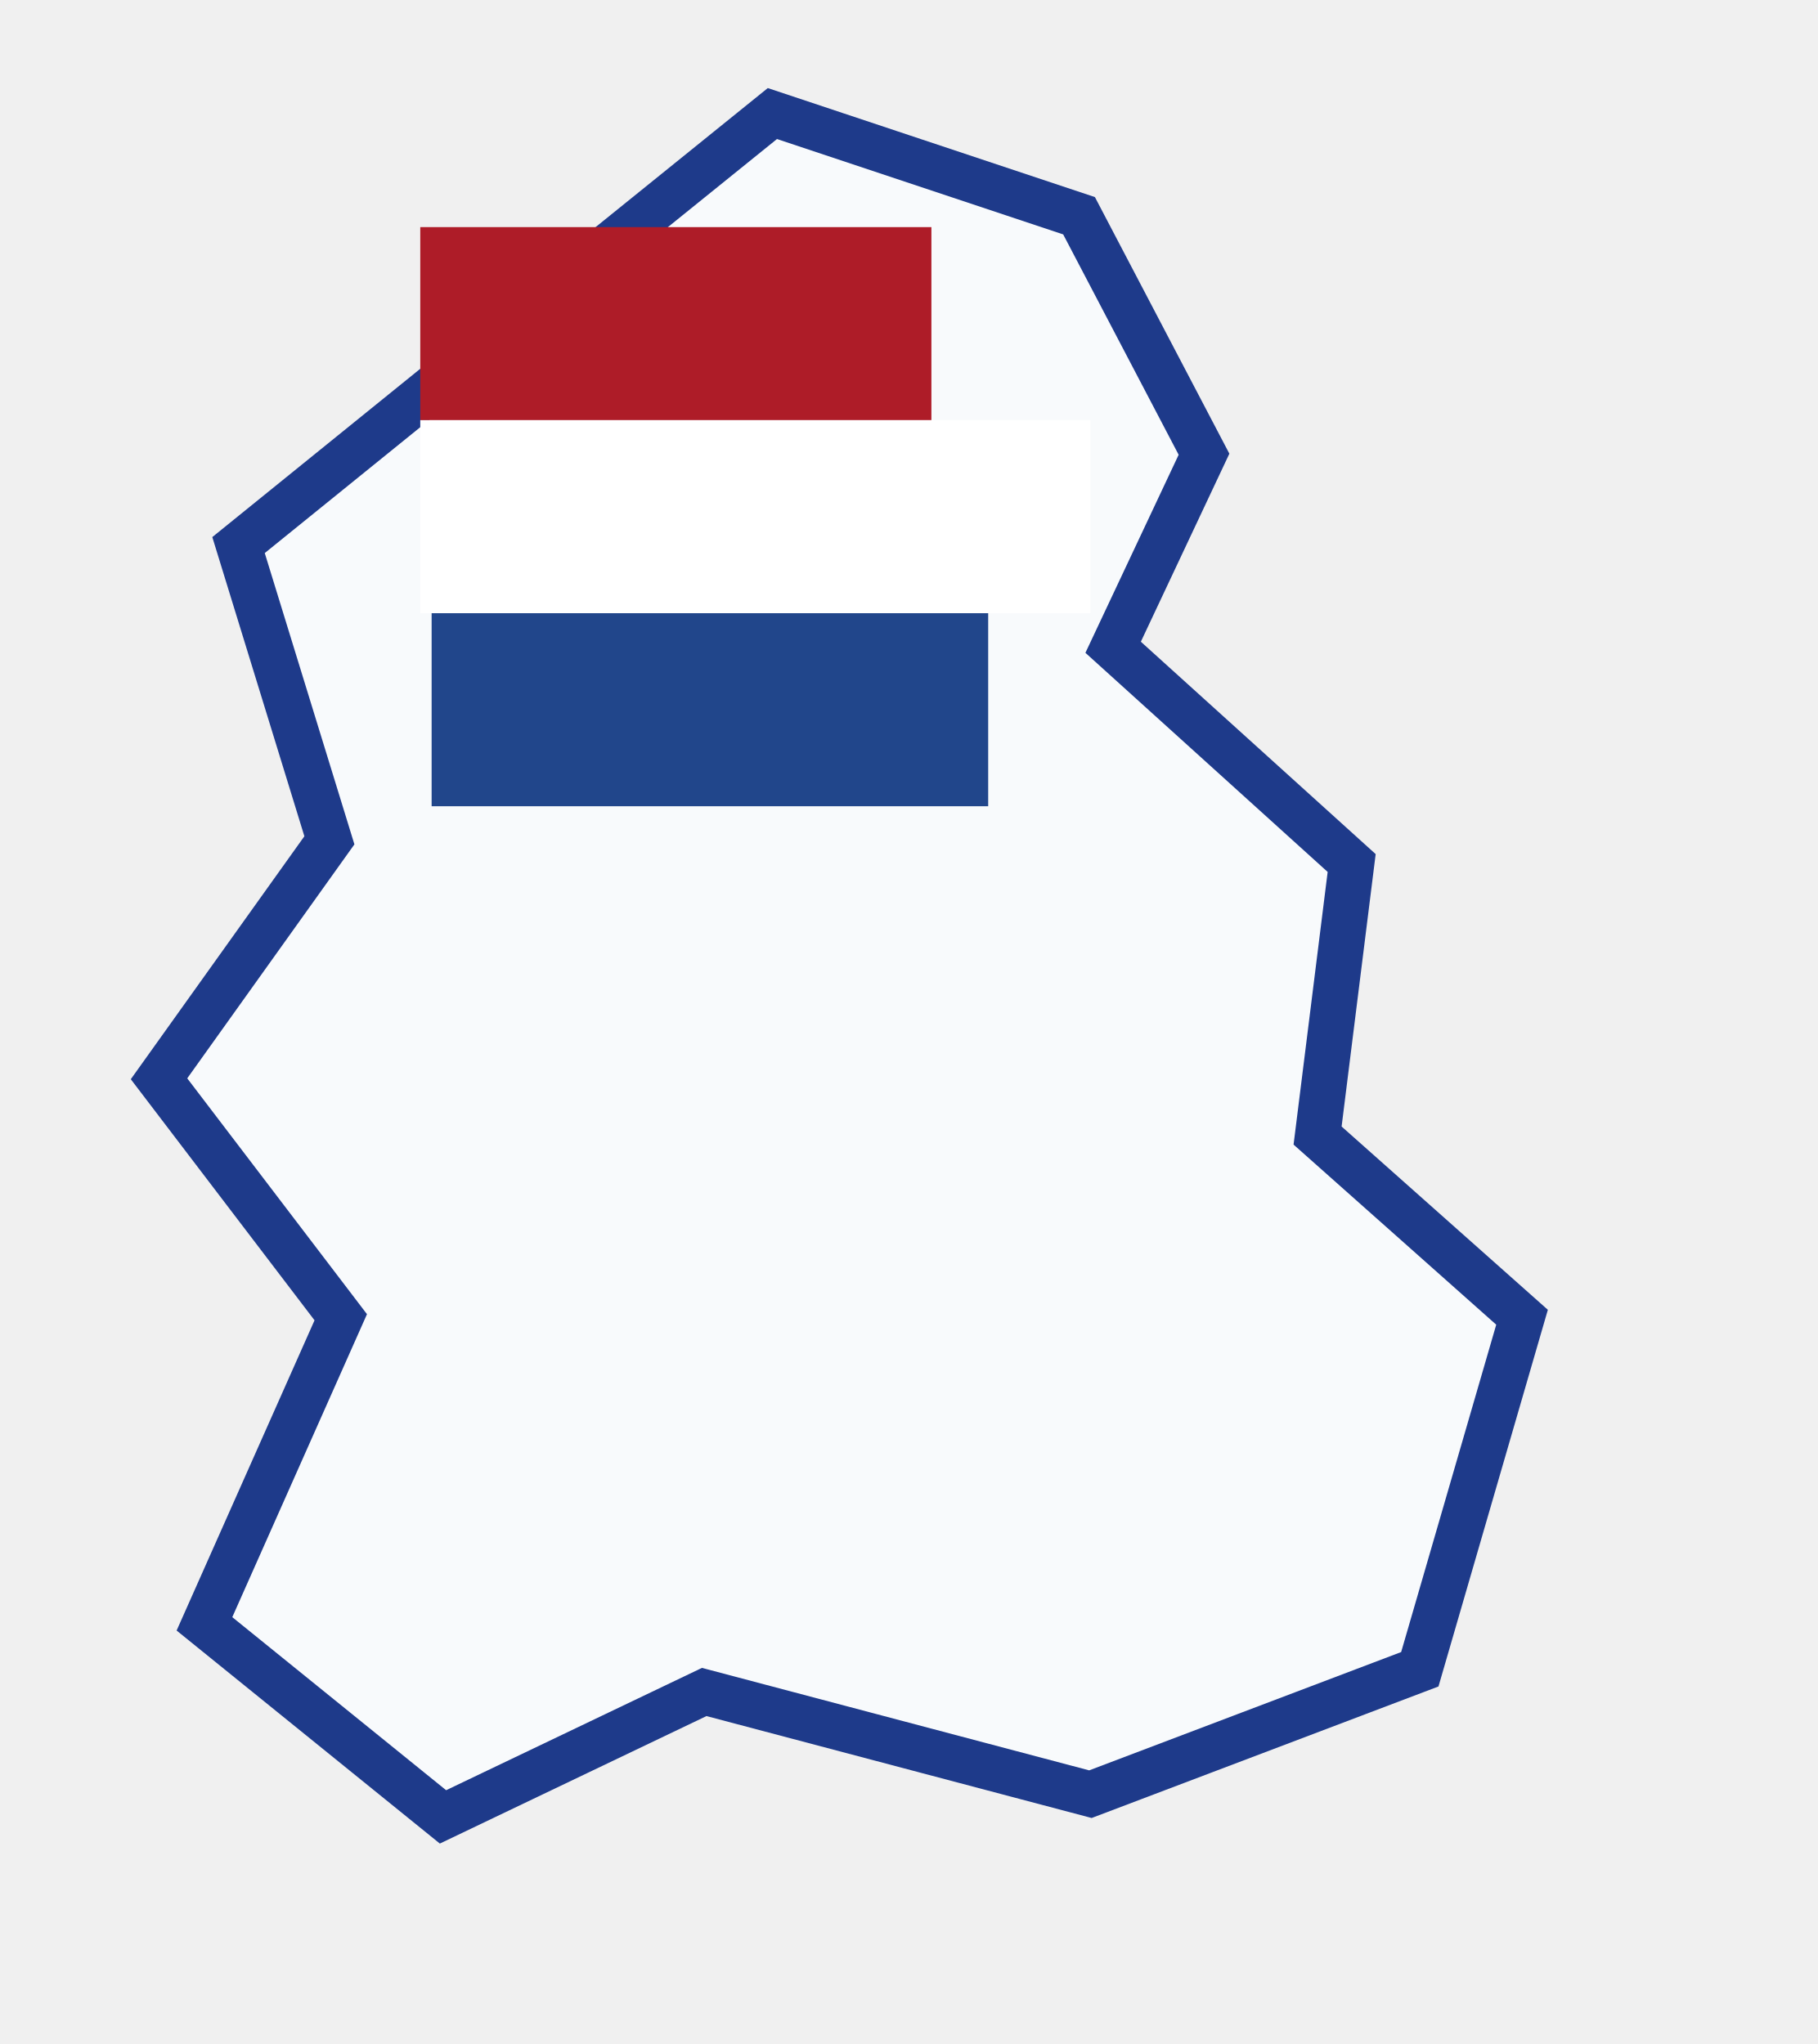
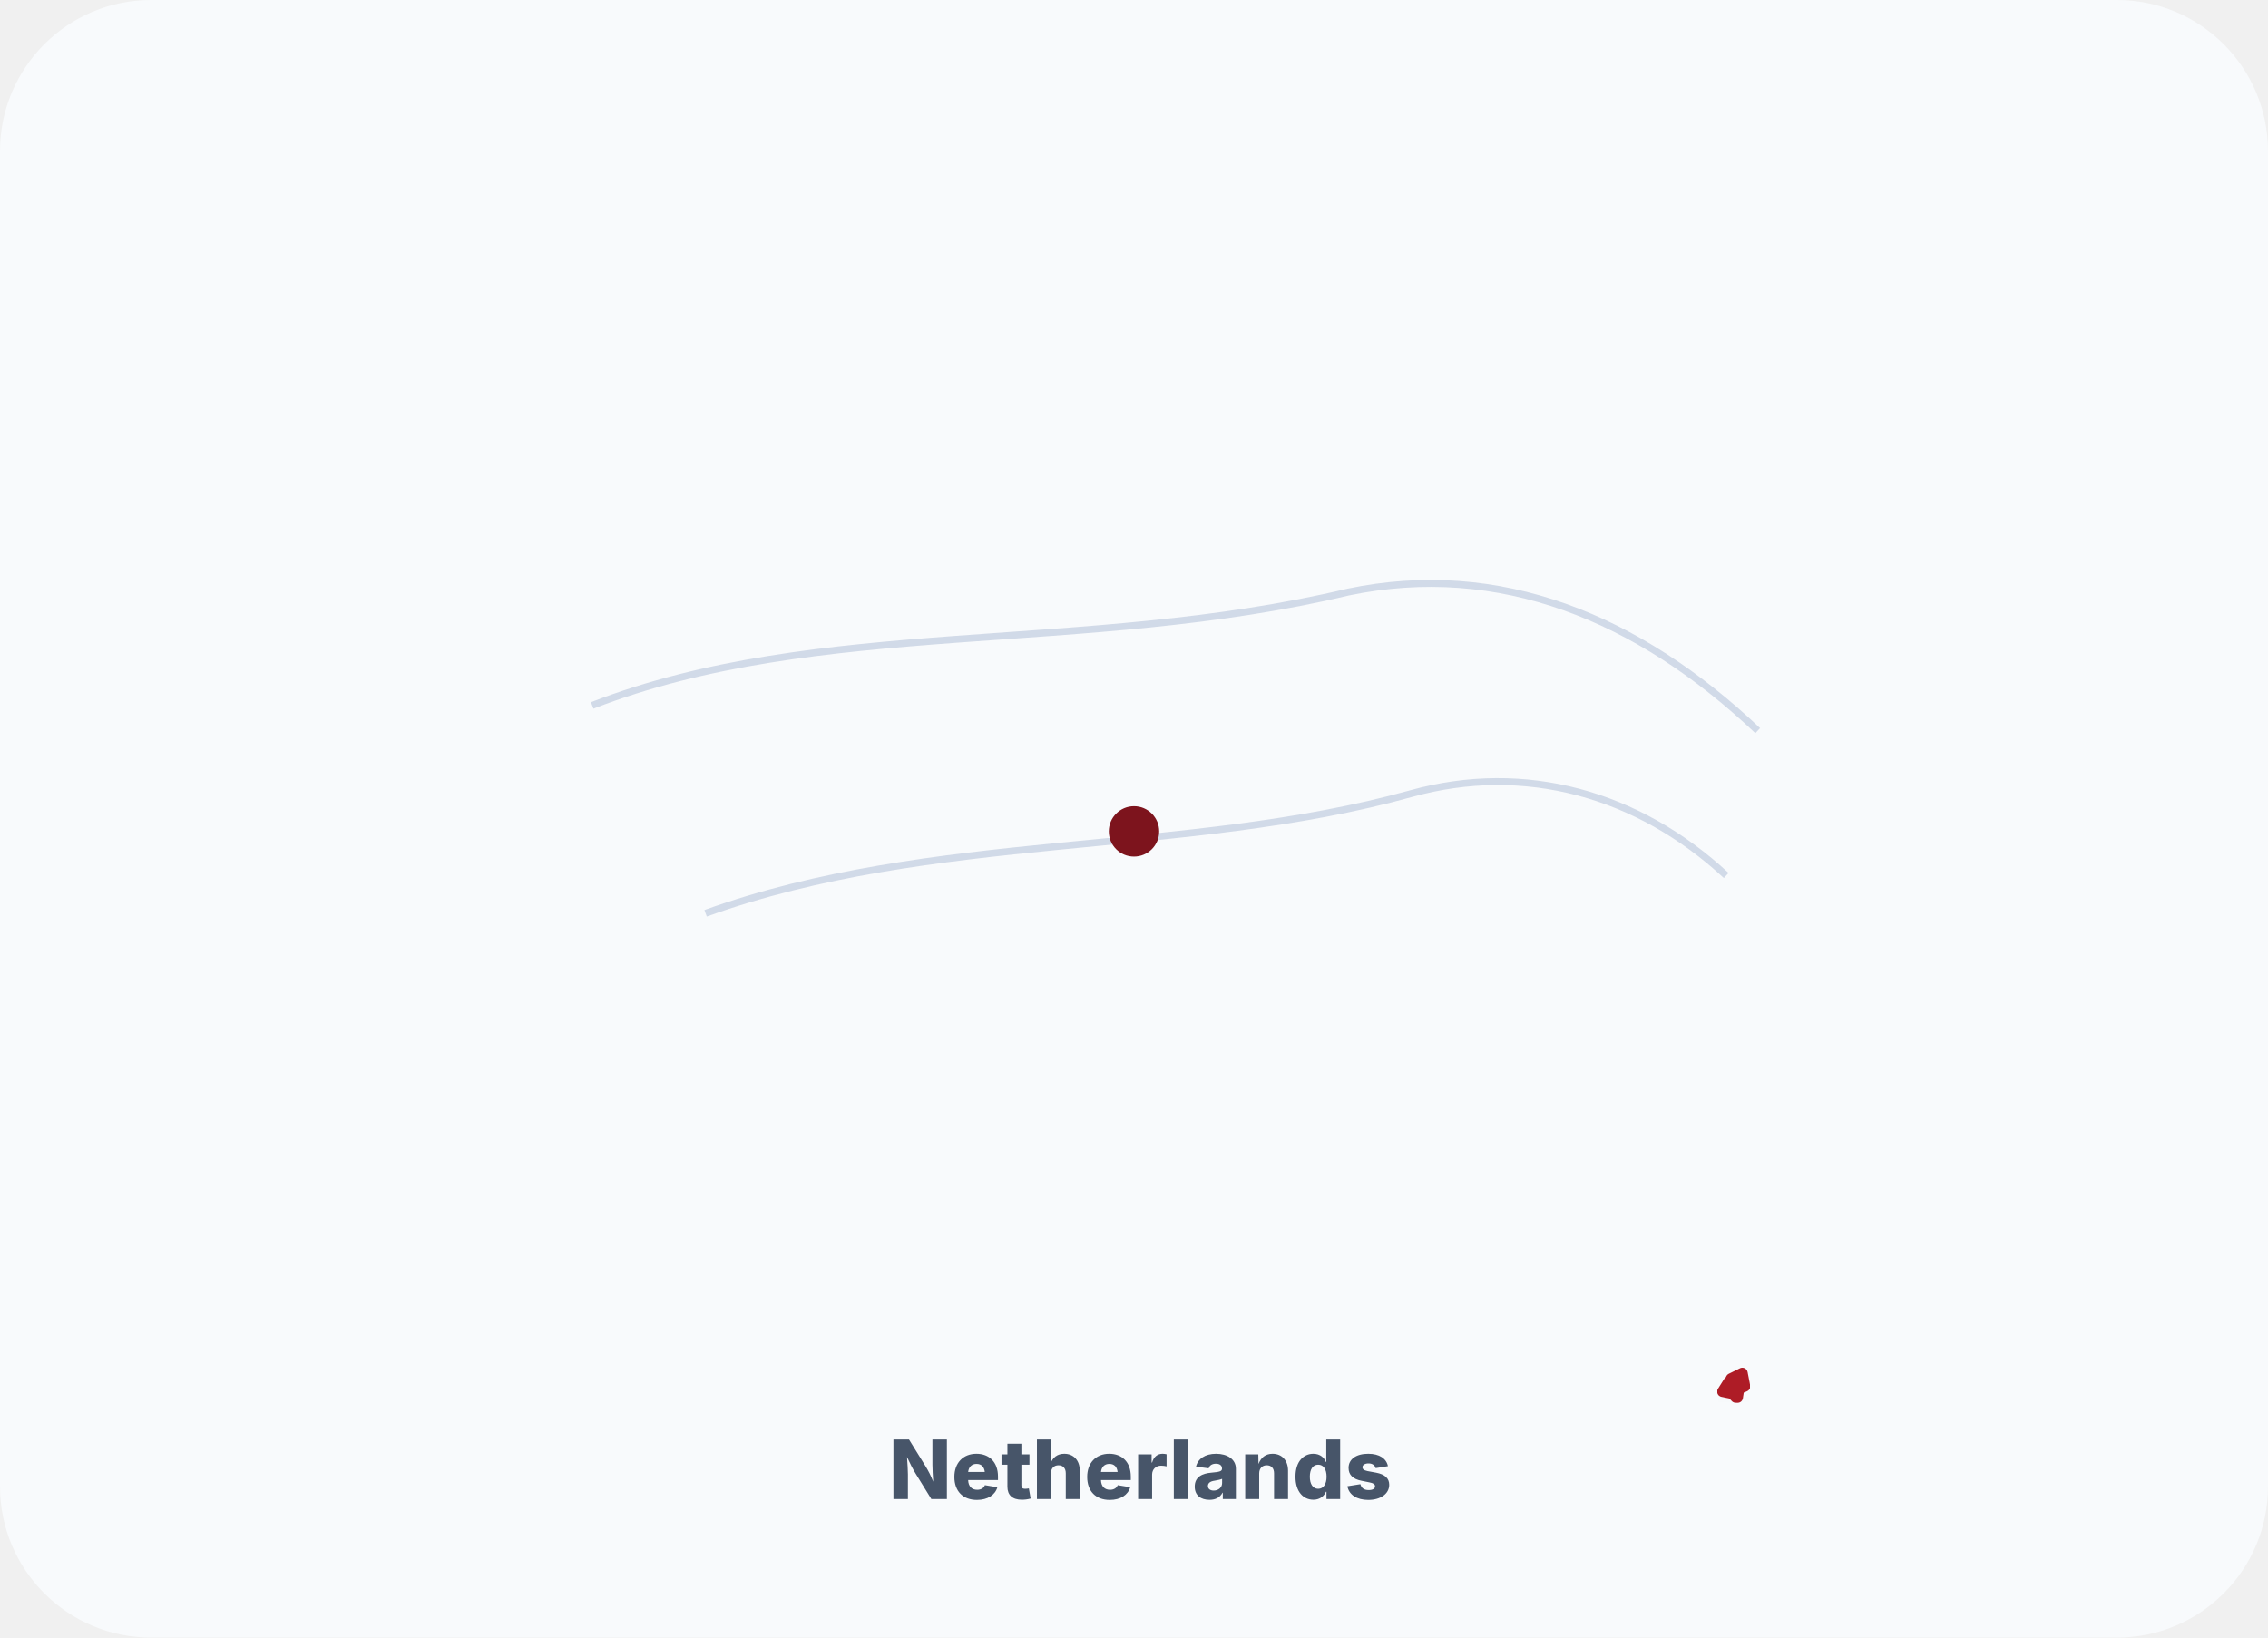
- <svg xmlns="http://www.w3.org/2000/svg" viewBox="0 0 320 360" role="img">
-   <path fill="#f8fafc" stroke="#1e3a8a" stroke-width="8" d="M136 20l54 18 22 42-16 34 42 38-6 48 36 32-18 62-58 22-68-18-46 22-42-34 24-54-32-42 30-42-16-52 42-34z" />
-   <path fill="#ae1c28" d="M74 40h90v34H74z" />
-   <path fill="#fff" d="M74 74h118v34H74z" />
-   <path fill="#21468b" d="M76 108h98v34H76z" />
+ <svg xmlns="http://www.w3.org/2000/svg" viewBox="0 0 360 260" role="img" aria-labelledby="title desc">
+   <rect width="360" height="260" rx="24" fill="#f8fafc" />
+   <defs>
+     <linearGradient id="netherlands-land" x1="0" x2="1" y1="0" y2="1">
+       <stop offset="0" stop-color="#f4dfe1" />
+       <stop offset="0.55" stop-color="#ffffff" />
+       <stop offset="1" stop-color="#c1cbdf" />
+     </linearGradient>
+     <filter id="netherlands-shadow" x="-20%" y="-20%" width="140%" height="140%">
+       <feDropShadow dx="0" dy="10" stdDeviation="10" flood-color="#7d141d" flood-opacity="0.12" />
+     </filter>
+   </defs>
+   <g transform="translate(85.217, 43.358) scale(0.454121)" fill="url(#netherlands-land)" stroke="#ae1c28" stroke-width="3.743" stroke-linejoin="round" filter="url(#netherlands-shadow)">
+     <path id="nl" d="M421.349,384.572l-3.915,1.928l0.829,0.752l0.088,1.928l-0.829-0.164l-0.917-1.426l-2.188,3.467l3.363,0.699l1.253,1.323l0.666,0.017l0.44-2.99l2.117-0.891L421.349,384.572L421.349,384.572z" />
+   </g>
+   <g fill="none" stroke="#21468b" stroke-width="1.1" opacity="0.18">
+     <path d="M94 112 C130 98 172 104 214 94 C238 89 260 98 279 116" />
+     <path d="M112 145 C148 132 188 136 224 126 C242 121 260 126 274 139" />
+   </g>
+   <circle cx="180" cy="132" r="4" fill="#7d141d" />
+   <text x="181" y="238" text-anchor="middle" font-family="Inter, Arial, sans-serif" font-size="13" font-weight="760" fill="#475569">Netherlands</text>
</svg>
